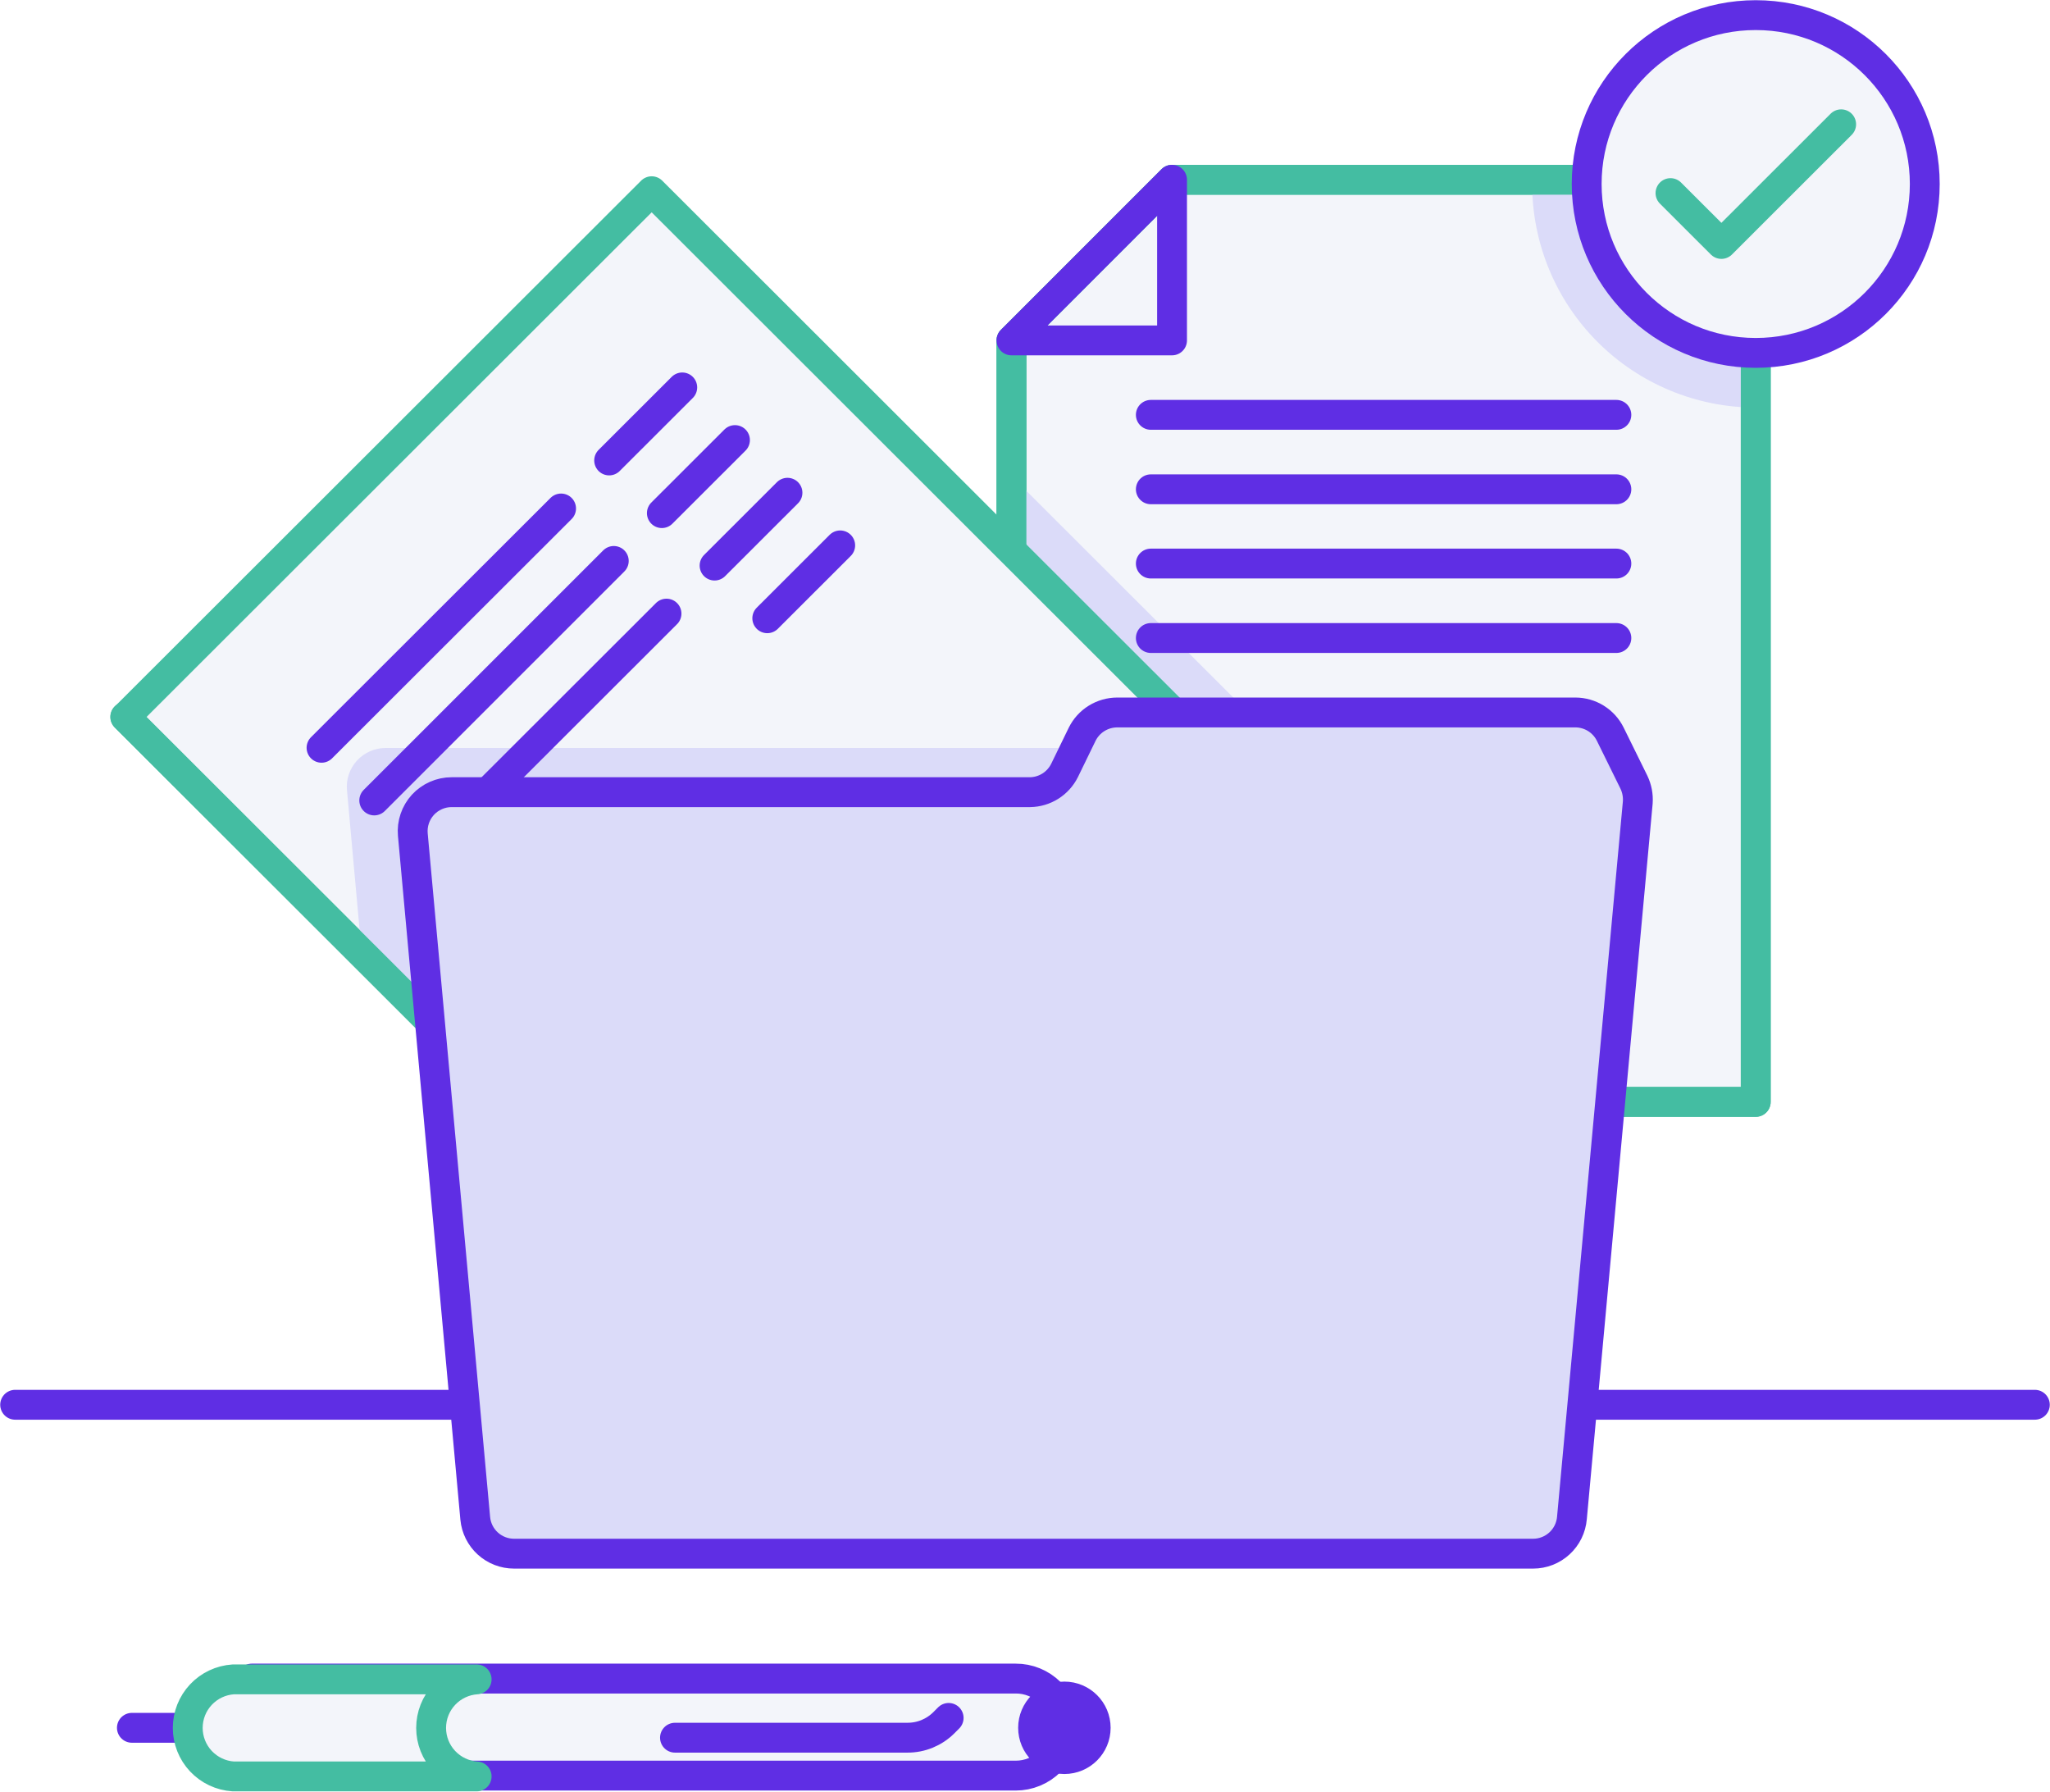
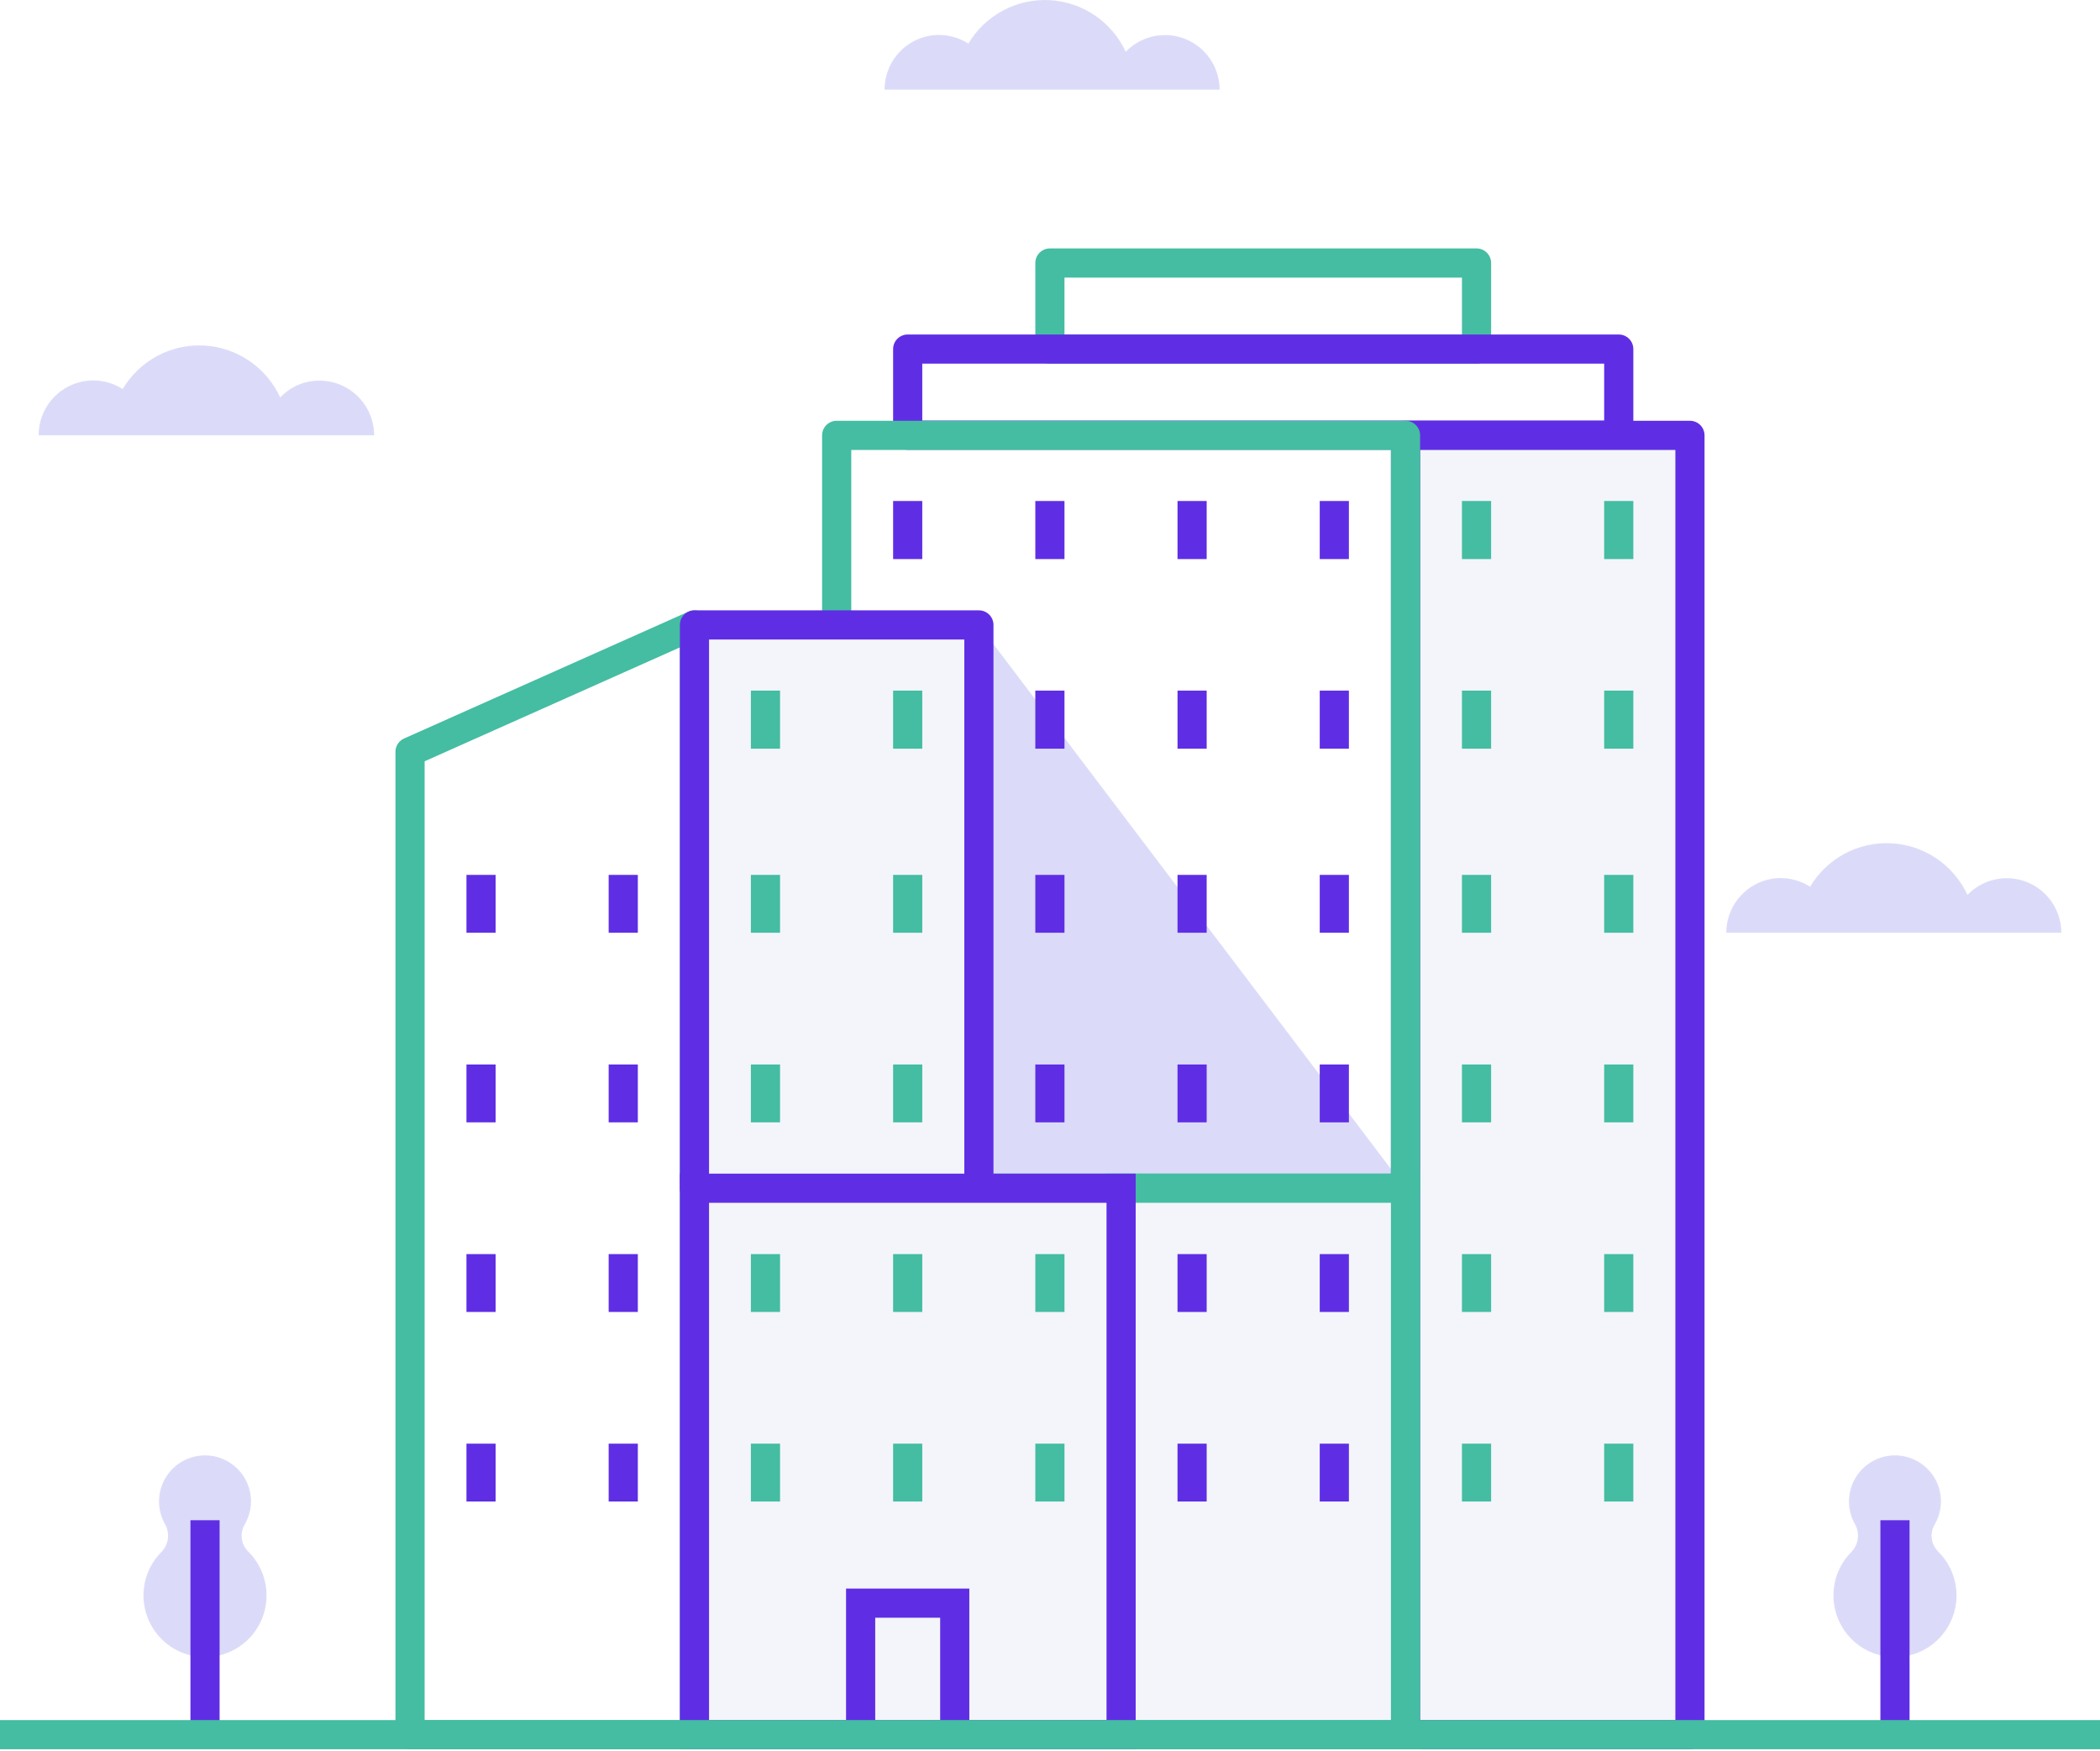
- <svg xmlns="http://www.w3.org/2000/svg" width="103" height="90" viewBox="0 0 103 90" fill="none">
-   <path d="M0.761 70.569H102.239" stroke="#5F2EE4" stroke-width="1.5" stroke-linecap="round" stroke-linejoin="round" />
-   <path d="M50.82 55.354H88.215V9.031H58.888L50.82 17.1V55.354Z" fill="#F3F5FA" stroke="#44BDA2" stroke-width="1.5" stroke-linecap="round" stroke-linejoin="round" />
-   <path d="M50.82 23.912V55.354H81.68L81.994 55.04L50.82 23.912Z" fill="#DBDBF9" />
-   <path d="M76.981 9.031C76.981 9.102 76.981 9.173 76.981 9.244C76.981 12.221 78.164 15.076 80.271 17.182C82.377 19.288 85.234 20.473 88.215 20.475V9.031H76.981Z" fill="#DBDBF9" />
-   <path d="M57.822 20.84H81.213" stroke="#5F2EE4" stroke-width="1.5" stroke-linecap="round" stroke-linejoin="round" />
-   <path d="M57.822 24.58H81.213" stroke="#5F2EE4" stroke-width="1.5" stroke-linecap="round" stroke-linejoin="round" />
-   <path d="M57.822 28.311H81.213" stroke="#5F2EE4" stroke-width="1.5" stroke-linecap="round" stroke-linejoin="round" />
-   <path d="M57.822 32.051H81.213" stroke="#5F2EE4" stroke-width="1.5" stroke-linecap="round" stroke-linejoin="round" />
-   <path d="M50.82 55.354H88.215V9.031H58.888L50.82 17.1V55.354Z" stroke="#44BDA2" stroke-width="1.5" stroke-linecap="round" stroke-linejoin="round" />
-   <path d="M58.888 9.031V17.1H50.82L58.888 9.031Z" stroke="#5F2EE4" stroke-width="1.5" stroke-linecap="round" stroke-linejoin="round" />
-   <path d="M32.743 9.606L6.301 36.018L39.086 68.766L65.528 42.354L32.743 9.606Z" fill="#F3F5FA" stroke="#44BDA2" stroke-width="1.5" stroke-linecap="round" stroke-linejoin="round" />
-   <path d="M64.509 43.373L58.695 37.575H19.382C19.11 37.574 18.841 37.63 18.592 37.739C18.343 37.848 18.119 38.008 17.936 38.208C17.752 38.409 17.613 38.645 17.526 38.903C17.44 39.16 17.408 39.433 17.434 39.704L18.175 47.894L39.079 68.775L64.509 43.373Z" fill="#DBDBF9" />
-   <path d="M16.155 37.565L28.191 25.544" stroke="#5F2EE4" stroke-width="1.5" stroke-linecap="round" stroke-linejoin="round" />
-   <path d="M30.606 23.131L34.279 19.462" stroke="#5F2EE4" stroke-width="1.5" stroke-linecap="round" stroke-linejoin="round" />
-   <path d="M18.804 40.211L30.839 28.179" stroke="#5F2EE4" stroke-width="1.5" stroke-linecap="round" stroke-linejoin="round" />
-   <path d="M33.254 25.777L36.928 22.107" stroke="#5F2EE4" stroke-width="1.5" stroke-linecap="round" stroke-linejoin="round" />
-   <path d="M21.452 42.846L33.488 30.825" stroke="#5F2EE4" stroke-width="1.5" stroke-linecap="round" stroke-linejoin="round" />
-   <path d="M35.903 28.412L39.566 24.753" stroke="#5F2EE4" stroke-width="1.5" stroke-linecap="round" stroke-linejoin="round" />
-   <path d="M38.551 31.058L42.215 27.398" stroke="#5F2EE4" stroke-width="1.5" stroke-linecap="round" stroke-linejoin="round" />
-   <path d="M65.514 42.359L39.079 68.764L6.292 36.014" stroke="#44BDA2" stroke-width="1.5" stroke-linecap="round" stroke-linejoin="round" />
-   <path d="M53.489 38.7L54.372 36.886C54.535 36.557 54.786 36.28 55.098 36.087C55.41 35.894 55.77 35.791 56.138 35.791H79.153C79.519 35.792 79.877 35.895 80.187 36.088C80.497 36.282 80.747 36.558 80.908 36.886L82.096 39.298C82.246 39.614 82.313 39.963 82.288 40.312L78.98 76.255C78.939 76.744 78.717 77.199 78.356 77.531C77.995 77.864 77.522 78.049 77.032 78.049H25.826C25.339 78.049 24.869 77.867 24.508 77.539C24.148 77.211 23.923 76.76 23.878 76.275L20.742 41.924C20.718 41.654 20.751 41.381 20.838 41.124C20.925 40.867 21.064 40.632 21.247 40.431C21.431 40.231 21.654 40.071 21.902 39.962C22.15 39.852 22.419 39.795 22.69 39.795H51.754C52.116 39.79 52.469 39.685 52.775 39.492C53.082 39.298 53.328 39.025 53.489 38.7V38.7Z" fill="#DBDBF9" stroke="#5F2EE4" stroke-width="1.5" stroke-linecap="round" stroke-linejoin="round" />
-   <path d="M88.215 17.728C92.906 17.728 96.708 13.93 96.708 9.244C96.708 4.559 92.906 0.76 88.215 0.76C83.524 0.76 79.721 4.559 79.721 9.244C79.721 13.93 83.524 17.728 88.215 17.728Z" fill="#F3F5FA" stroke="#5F2EE4" stroke-width="1.5" stroke-linecap="round" stroke-linejoin="round" />
-   <path d="M83.932 9.7L86.49 12.255L92.507 6.244" stroke="#44BDA2" stroke-width="1.5" stroke-linecap="round" stroke-linejoin="round" />
-   <path d="M9.285 86.797H6.627" stroke="#5F2EE4" stroke-width="1.5" stroke-linecap="round" stroke-linejoin="round" />
-   <path d="M12.654 89.199H51.033C51.354 89.199 51.672 89.136 51.969 89.013C52.266 88.891 52.535 88.711 52.763 88.484C52.99 88.257 53.17 87.988 53.293 87.691C53.416 87.395 53.479 87.077 53.479 86.757V86.757C53.479 86.436 53.416 86.119 53.292 85.823C53.169 85.527 52.989 85.259 52.762 85.033C52.535 84.807 52.265 84.628 51.968 84.506C51.672 84.384 51.354 84.322 51.033 84.324H12.654V89.199Z" fill="#F3F5FA" stroke="#5F2EE4" stroke-width="1.5" stroke-linecap="round" stroke-linejoin="round" />
-   <path d="M11.721 84.364C11.101 84.404 10.519 84.678 10.094 85.131C9.669 85.584 9.433 86.181 9.433 86.802C9.433 87.423 9.669 88.02 10.094 88.473C10.519 88.926 11.101 89.2 11.721 89.24H23.949C23.329 89.2 22.747 88.926 22.322 88.473C21.897 88.02 21.661 87.423 21.661 86.802C21.661 86.181 21.897 85.584 22.322 85.131C22.747 84.678 23.329 84.404 23.949 84.364H11.721Z" fill="#F3F5FA" stroke="#44BDA2" stroke-width="1.5" stroke-linecap="round" stroke-linejoin="round" />
-   <path d="M53.479 88.368C54.347 88.368 55.052 87.665 55.052 86.797C55.052 85.929 54.347 85.226 53.479 85.226C52.61 85.226 51.906 85.929 51.906 86.797C51.906 87.665 52.61 88.368 53.479 88.368Z" fill="#5F2EE4" stroke="#5F2EE4" stroke-width="1.5" stroke-linecap="round" stroke-linejoin="round" />
-   <path d="M33.914 87.294H45.594C45.933 87.295 46.269 87.23 46.582 87.101C46.896 86.972 47.181 86.783 47.421 86.544L47.664 86.3" stroke="#5F2EE4" stroke-width="1.5" stroke-linecap="round" stroke-linejoin="round" />
+ <svg xmlns="http://www.w3.org/2000/svg" width="108" height="90" viewBox="0 0 108 90" fill="none">
+   <path d="M62.724 4.609C62.722 4.049 62.554 3.502 62.241 3.039C61.927 2.575 61.483 2.216 60.964 2.006C60.445 1.797 59.876 1.748 59.329 1.865C58.783 1.981 58.283 2.259 57.895 2.661C57.544 1.904 56.994 1.256 56.304 0.788C55.613 0.321 54.808 0.051 53.976 0.007C53.143 -0.036 52.315 0.149 51.579 0.542C50.844 0.935 50.23 1.522 49.803 2.24C49.353 1.955 48.833 1.802 48.301 1.796C47.556 1.796 46.842 2.092 46.315 2.62C45.788 3.147 45.492 3.863 45.492 4.609H62.724Z" fill="#DBDBF9" />
+   <path d="M106.012 47.959C106.011 47.399 105.843 46.852 105.529 46.389C105.216 45.925 104.771 45.566 104.253 45.357C103.734 45.147 103.165 45.098 102.618 45.215C102.071 45.331 101.572 45.609 101.183 46.011C100.833 45.254 100.283 44.606 99.592 44.139C98.902 43.671 98.097 43.401 97.264 43.357C96.432 43.314 95.603 43.499 94.868 43.892C94.132 44.286 93.518 44.873 93.091 45.59C92.642 45.305 92.122 45.152 91.59 45.146C90.845 45.146 90.13 45.442 89.604 45.97C89.077 46.497 88.781 47.213 88.781 47.959H106.012Z" fill="#DBDBF9" />
+   <path d="M75.936 13.523H53.995V17.948H75.936V13.523Z" stroke="#44BDA2" stroke-width="1.5" stroke-linecap="round" stroke-linejoin="round" />
+   <path d="M83.25 17.948H46.681V22.373H83.25V17.948Z" stroke="#5F2EE4" stroke-width="1.5" stroke-linejoin="round" />
+   <path d="M50.343 32.131L72.284 61.093H50.343V32.131Z" fill="#DBDBF9" />
+   <path d="M86.912 22.384H72.284V89.189H86.912V22.384Z" fill="#F3F5FA" stroke="#5F2EE4" stroke-width="1.5" stroke-linejoin="round" />
+   <path d="M75.936 44.984V47.959" stroke="#44BDA2" stroke-width="1.5" stroke-linejoin="round" />
+   <path d="M83.25 44.984V47.959" stroke="#44BDA2" stroke-width="1.5" stroke-linejoin="round" />
+   <path d="M75.936 54.731V57.706" stroke="#44BDA2" stroke-width="1.5" stroke-linejoin="round" />
+   <path d="M83.25 54.731V57.706" stroke="#44BDA2" stroke-width="1.5" stroke-linejoin="round" />
+   <path d="M75.936 64.479V67.454" stroke="#44BDA2" stroke-width="1.5" stroke-linejoin="round" />
+   <path d="M83.25 64.479V67.454" stroke="#44BDA2" stroke-width="1.5" stroke-linejoin="round" />
+   <path d="M75.936 74.226V77.202" stroke="#44BDA2" stroke-width="1.5" stroke-linejoin="round" />
+   <path d="M83.25 74.226V77.202" stroke="#44BDA2" stroke-width="1.5" stroke-linejoin="round" />
+   <path d="M75.936 25.759V28.745" stroke="#44BDA2" stroke-width="1.5" stroke-linejoin="round" />
+   <path d="M83.25 25.759V28.745" stroke="#44BDA2" stroke-width="1.5" stroke-linejoin="round" />
+   <path d="M75.936 35.507V38.493" stroke="#44BDA2" stroke-width="1.5" stroke-linejoin="round" />
+   <path d="M83.25 35.507V38.493" stroke="#44BDA2" stroke-width="1.5" stroke-linejoin="round" />
+   <path d="M72.284 22.384H43.029V61.093H72.284V22.384Z" stroke="#44BDA2" stroke-width="1.5" stroke-linecap="round" stroke-linejoin="round" />
+   <path d="M61.308 44.984V47.959" stroke="#5F2EE4" stroke-width="1.5" stroke-linejoin="round" />
+   <path d="M68.622 44.984V47.959" stroke="#5F2EE4" stroke-width="1.5" stroke-linejoin="round" />
+   <path d="M61.308 54.731V57.706" stroke="#5F2EE4" stroke-width="1.5" stroke-linejoin="round" />
+   <path d="M68.622 54.731V57.706" stroke="#5F2EE4" stroke-width="1.5" stroke-linejoin="round" />
+   <path d="M61.308 25.759V28.745" stroke="#5F2EE4" stroke-width="1.5" stroke-linejoin="round" />
+   <path d="M68.622 25.759V28.745" stroke="#5F2EE4" stroke-width="1.5" stroke-linejoin="round" />
+   <path d="M61.308 35.507V38.493" stroke="#5F2EE4" stroke-width="1.5" stroke-linejoin="round" />
+   <path d="M53.995 44.984V47.959" stroke="#5F2EE4" stroke-width="1.5" stroke-linejoin="round" />
+   <path d="M53.995 54.731V57.706" stroke="#5F2EE4" stroke-width="1.5" stroke-linejoin="round" />
+   <path d="M53.995 35.507V38.493" stroke="#5F2EE4" stroke-width="1.5" stroke-linejoin="round" />
+   <path d="M68.622 35.507V38.493" stroke="#5F2EE4" stroke-width="1.5" stroke-linejoin="round" />
+   <path d="M46.681 25.759V28.745" stroke="#5F2EE4" stroke-width="1.5" stroke-linejoin="round" />
+   <path d="M53.995 25.759V28.745" stroke="#5F2EE4" stroke-width="1.5" stroke-linejoin="round" />
+   <path d="M21.088 38.655L35.715 32.131V89.189H21.088V38.655Z" stroke="#44BDA2" stroke-width="1.5" stroke-linecap="round" stroke-linejoin="round" />
+   <path d="M24.739 44.984V47.959" stroke="#5F2EE4" stroke-width="1.5" stroke-linejoin="round" />
+   <path d="M32.053 44.984V47.959" stroke="#5F2EE4" stroke-width="1.5" stroke-linejoin="round" />
+   <path d="M24.739 54.731V57.706" stroke="#5F2EE4" stroke-width="1.5" stroke-linejoin="round" />
+   <path d="M32.053 54.731V57.706" stroke="#5F2EE4" stroke-width="1.5" stroke-linejoin="round" />
+   <path d="M32.053 64.479V67.454" stroke="#5F2EE4" stroke-width="1.5" stroke-linejoin="round" />
+   <path d="M24.739 64.479V67.454" stroke="#5F2EE4" stroke-width="1.5" stroke-linejoin="round" />
+   <path d="M32.053 74.226V77.202" stroke="#5F2EE4" stroke-width="1.5" stroke-linejoin="round" />
+   <path d="M24.739 74.226V77.202" stroke="#5F2EE4" stroke-width="1.5" stroke-linejoin="round" />
+   <path d="M50.343 32.131H35.715V61.103H50.343V32.131Z" fill="#F3F5FA" stroke="#5F2EE4" stroke-width="1.5" stroke-linejoin="round" />
+   <path d="M39.367 44.984V47.959" stroke="#44BDA2" stroke-width="1.5" stroke-linejoin="round" />
+   <path d="M46.681 44.984V47.959" stroke="#44BDA2" stroke-width="1.5" stroke-linejoin="round" />
+   <path d="M39.367 54.731V57.706" stroke="#44BDA2" stroke-width="1.5" stroke-linejoin="round" />
+   <path d="M46.681 54.731V57.706" stroke="#44BDA2" stroke-width="1.5" stroke-linejoin="round" />
+   <path d="M39.367 35.507V38.493" stroke="#44BDA2" stroke-width="1.5" stroke-linejoin="round" />
+   <path d="M46.681 35.507V38.493" stroke="#44BDA2" stroke-width="1.5" stroke-linejoin="round" />
+   <path d="M72.284 61.093H57.657V89.189H72.284V61.093Z" fill="#F3F5FA" stroke="#44BDA2" stroke-width="1.5" stroke-miterlimit="10" />
+   <path d="M57.657 61.093H35.715V89.189H57.657V61.093Z" fill="#F3F5FA" stroke="#5F2EE4" stroke-width="1.5" stroke-miterlimit="10" />
+   <path d="M61.308 64.479V67.454" stroke="#5F2EE4" stroke-width="1.5" stroke-linejoin="round" />
+   <path d="M53.995 64.479V67.454" stroke="#44BDA2" stroke-width="1.5" stroke-linejoin="round" />
+   <path d="M46.681 64.479V67.454" stroke="#44BDA2" stroke-width="1.5" stroke-linejoin="round" />
+   <path d="M39.367 64.479V67.454" stroke="#44BDA2" stroke-width="1.5" stroke-linejoin="round" />
+   <path d="M68.622 64.479V67.454" stroke="#5F2EE4" stroke-width="1.5" stroke-linejoin="round" />
+   <path d="M61.308 74.226V77.202" stroke="#5F2EE4" stroke-width="1.5" stroke-linejoin="round" />
+   <path d="M53.995 74.226V77.202" stroke="#44BDA2" stroke-width="1.5" stroke-linejoin="round" />
+   <path d="M46.681 74.226V77.202" stroke="#44BDA2" stroke-width="1.5" stroke-linejoin="round" />
+   <path d="M39.367 74.226V77.202" stroke="#44BDA2" stroke-width="1.5" stroke-linejoin="round" />
+   <path d="M68.622 74.226V77.202" stroke="#5F2EE4" stroke-width="1.5" stroke-linejoin="round" />
+   <path d="M49.101 82.427H44.261V89.189H49.101V82.427Z" fill="#F3F5FA" stroke="#5F2EE4" stroke-width="1.5" stroke-miterlimit="10" />
+   <path d="M12.586 78.381C12.884 77.872 12.981 77.27 12.856 76.693C12.783 76.361 12.641 76.049 12.437 75.777C12.233 75.505 11.974 75.281 11.676 75.118C11.378 74.956 11.049 74.859 10.71 74.835C10.372 74.812 10.033 74.861 9.715 74.98C9.397 75.099 9.109 75.285 8.869 75.526C8.63 75.766 8.445 76.056 8.327 76.374C8.208 76.692 8.16 77.033 8.185 77.371C8.21 77.71 8.307 78.04 8.47 78.338C8.605 78.558 8.664 78.817 8.639 79.075C8.613 79.333 8.505 79.575 8.329 79.766C7.88 80.206 7.572 80.771 7.444 81.388C7.317 82.004 7.376 82.645 7.613 83.228C7.851 83.811 8.257 84.31 8.778 84.662C9.3 85.013 9.915 85.2 10.544 85.2C11.173 85.2 11.787 85.013 12.309 84.662C12.831 84.31 13.237 83.811 13.475 83.228C13.712 82.645 13.771 82.004 13.643 81.388C13.516 80.771 13.208 80.206 12.759 79.766C12.58 79.587 12.466 79.354 12.435 79.103C12.403 78.852 12.457 78.598 12.586 78.381V78.381Z" fill="#DBDBF9" />
+   <path d="M10.544 78.164V89.189" stroke="#5F2EE4" stroke-width="1.5" stroke-linejoin="round" />
+   <path d="M99.498 78.381C99.796 77.872 99.893 77.27 99.768 76.693C99.695 76.361 99.553 76.049 99.349 75.777C99.146 75.505 98.886 75.281 98.588 75.118C98.29 74.956 97.961 74.859 97.623 74.835C97.284 74.812 96.945 74.861 96.627 74.98C96.309 75.099 96.021 75.285 95.781 75.526C95.542 75.766 95.357 76.056 95.239 76.374C95.121 76.692 95.072 77.033 95.097 77.371C95.122 77.71 95.219 78.04 95.382 78.338C95.515 78.559 95.573 78.818 95.548 79.075C95.523 79.332 95.415 79.575 95.241 79.766C94.792 80.206 94.484 80.771 94.356 81.388C94.229 82.004 94.288 82.645 94.525 83.228C94.763 83.811 95.169 84.31 95.691 84.662C96.213 85.013 96.827 85.2 97.456 85.2C98.085 85.2 98.7 85.013 99.222 84.662C99.743 84.31 100.149 83.811 100.387 83.228C100.624 82.645 100.683 82.004 100.556 81.388C100.428 80.771 100.12 80.206 99.671 79.766C99.492 79.587 99.378 79.354 99.347 79.103C99.316 78.852 99.369 78.598 99.498 78.381V78.381Z" fill="#DBDBF9" />
+   <path d="M97.456 78.164V89.189" stroke="#5F2EE4" stroke-width="1.5" stroke-linejoin="round" />
+   <path d="M0 89.189H108" stroke="#44BDA2" stroke-width="1.5" stroke-miterlimit="10" />
+   <path d="M19.241 22.384C19.241 22.014 19.168 21.648 19.027 21.307C18.886 20.966 18.679 20.656 18.418 20.395C18.157 20.134 17.847 19.926 17.507 19.785C17.166 19.644 16.801 19.571 16.432 19.571C16.054 19.568 15.679 19.643 15.331 19.792C14.984 19.941 14.671 20.16 14.412 20.436C14.063 19.675 13.514 19.024 12.823 18.554C12.132 18.083 11.326 17.811 10.491 17.766C9.656 17.721 8.826 17.906 8.088 18.301C7.351 18.695 6.736 19.284 6.309 20.004C5.884 19.732 5.393 19.579 4.889 19.562C4.385 19.546 3.885 19.666 3.443 19.909C3.001 20.153 2.632 20.511 2.376 20.946C2.12 21.382 1.986 21.878 1.988 22.384H19.241Z" fill="#DBDBF9" />
</svg>
